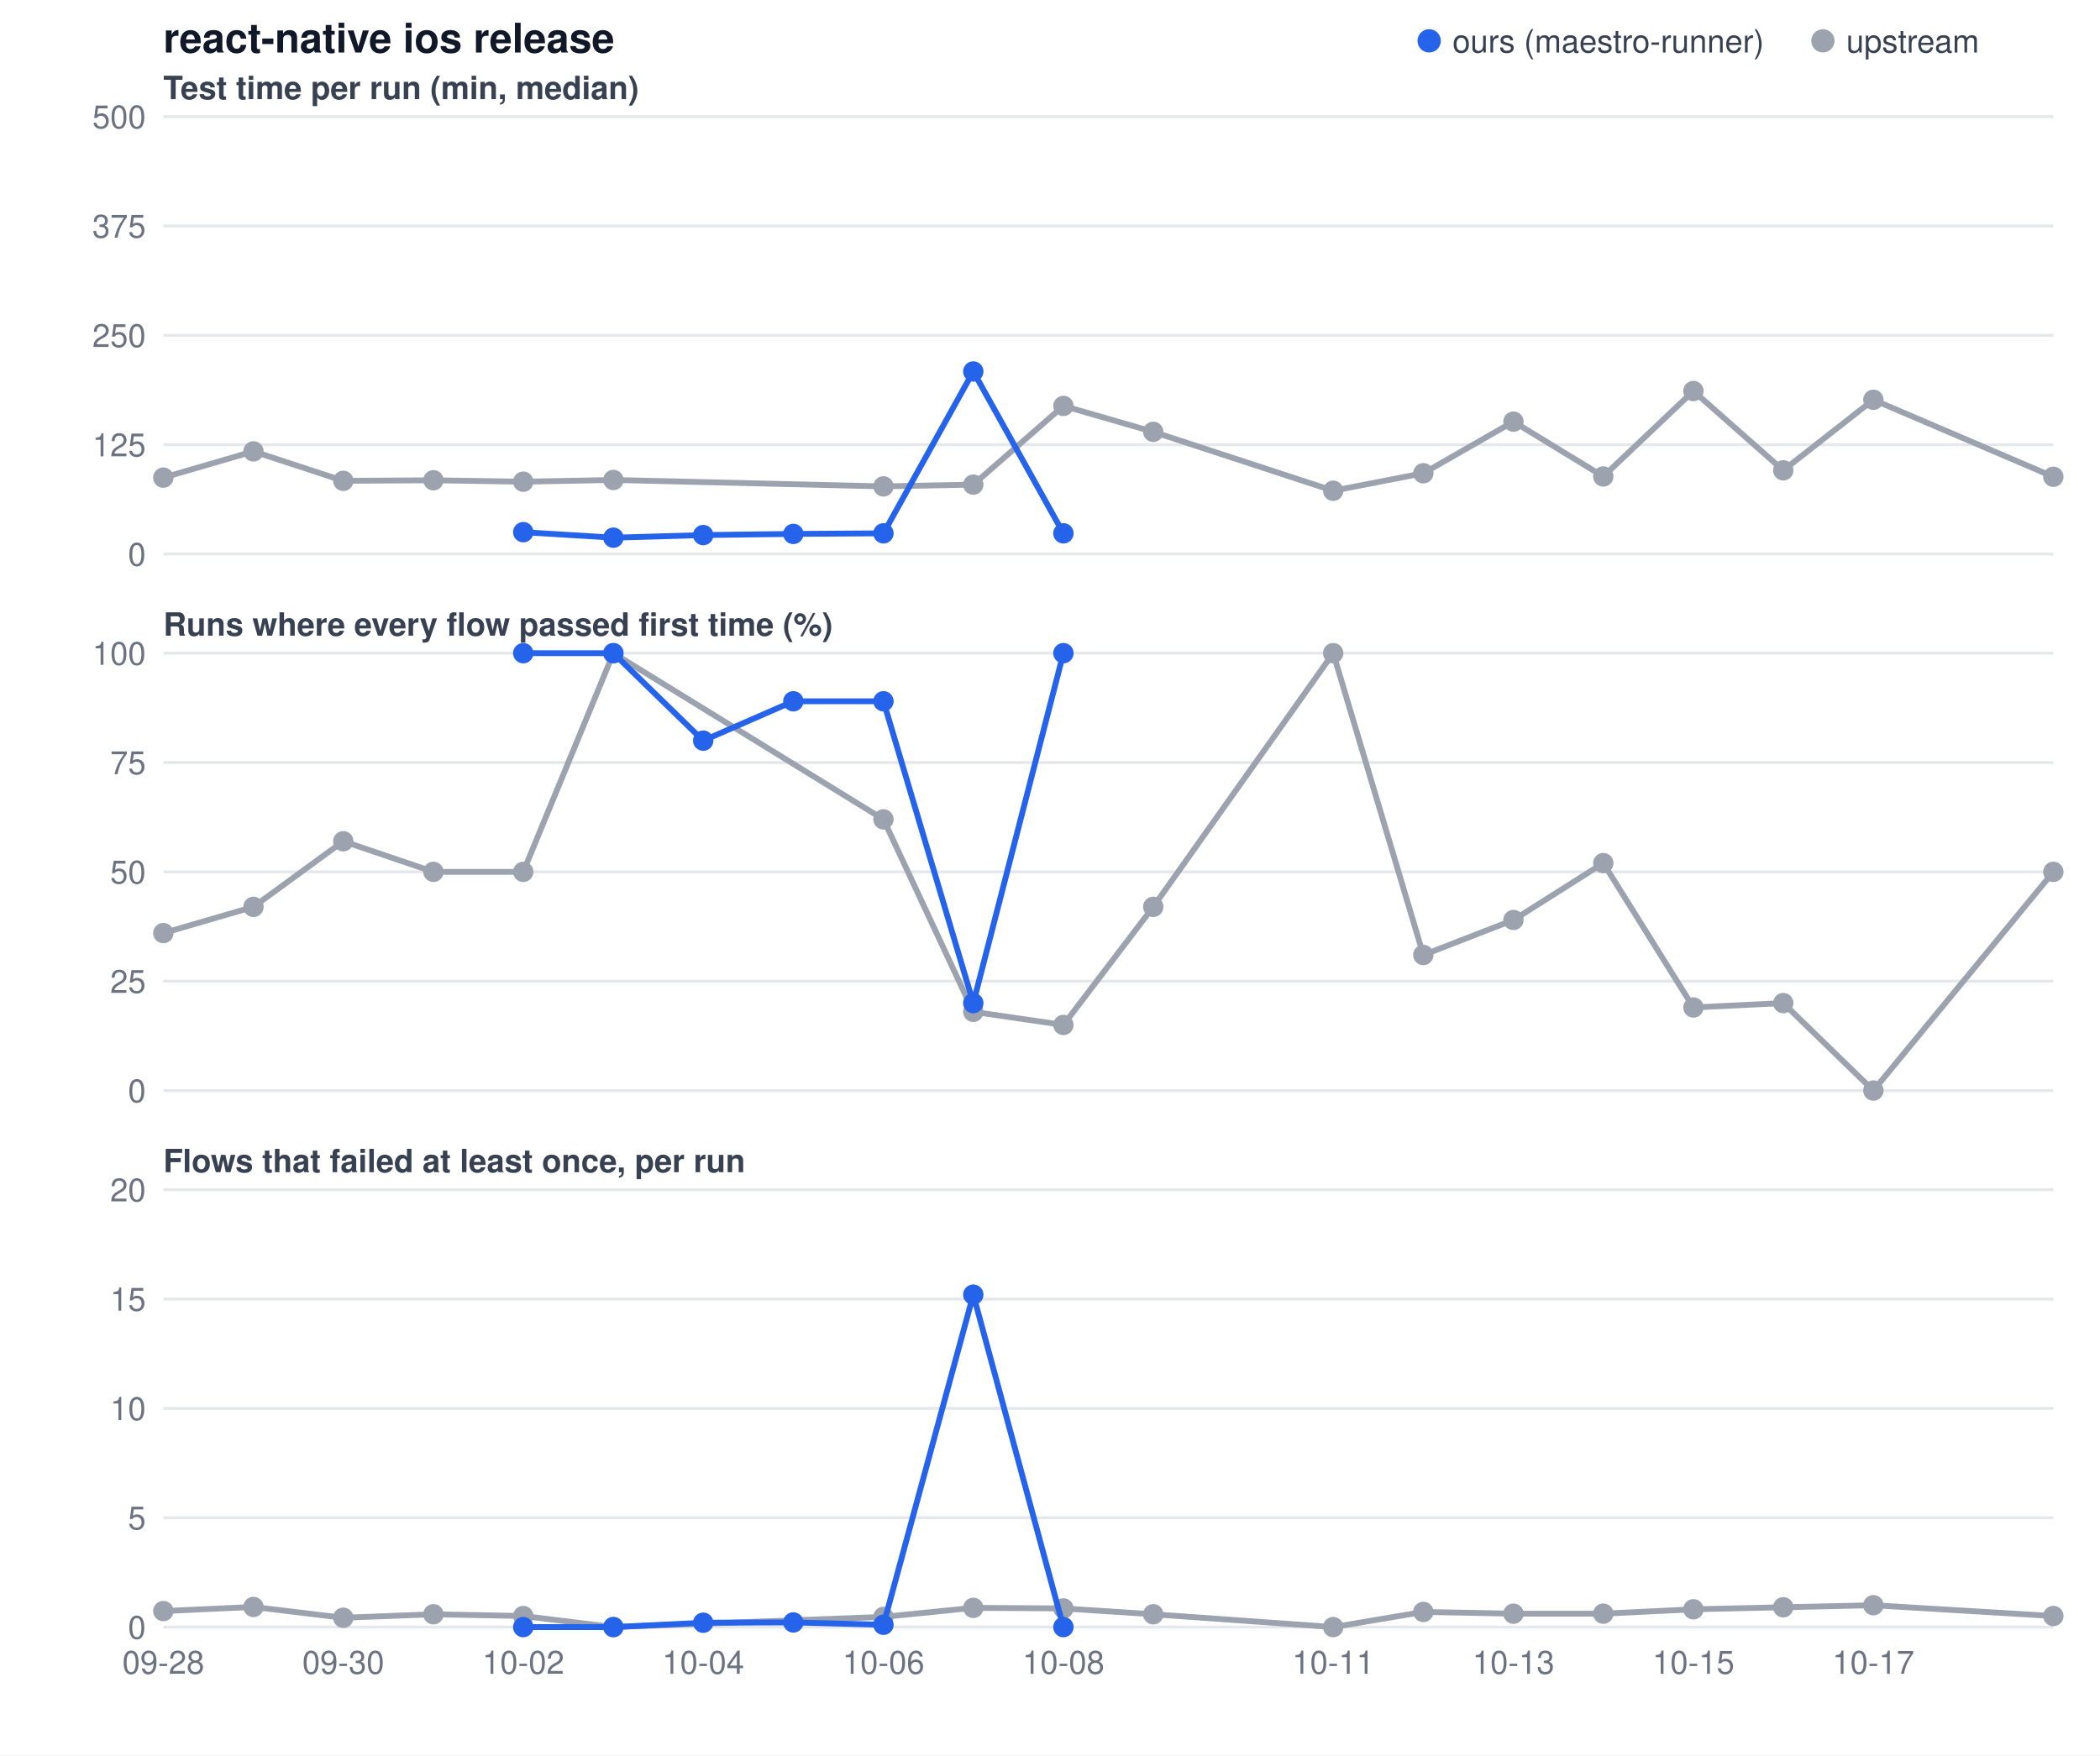
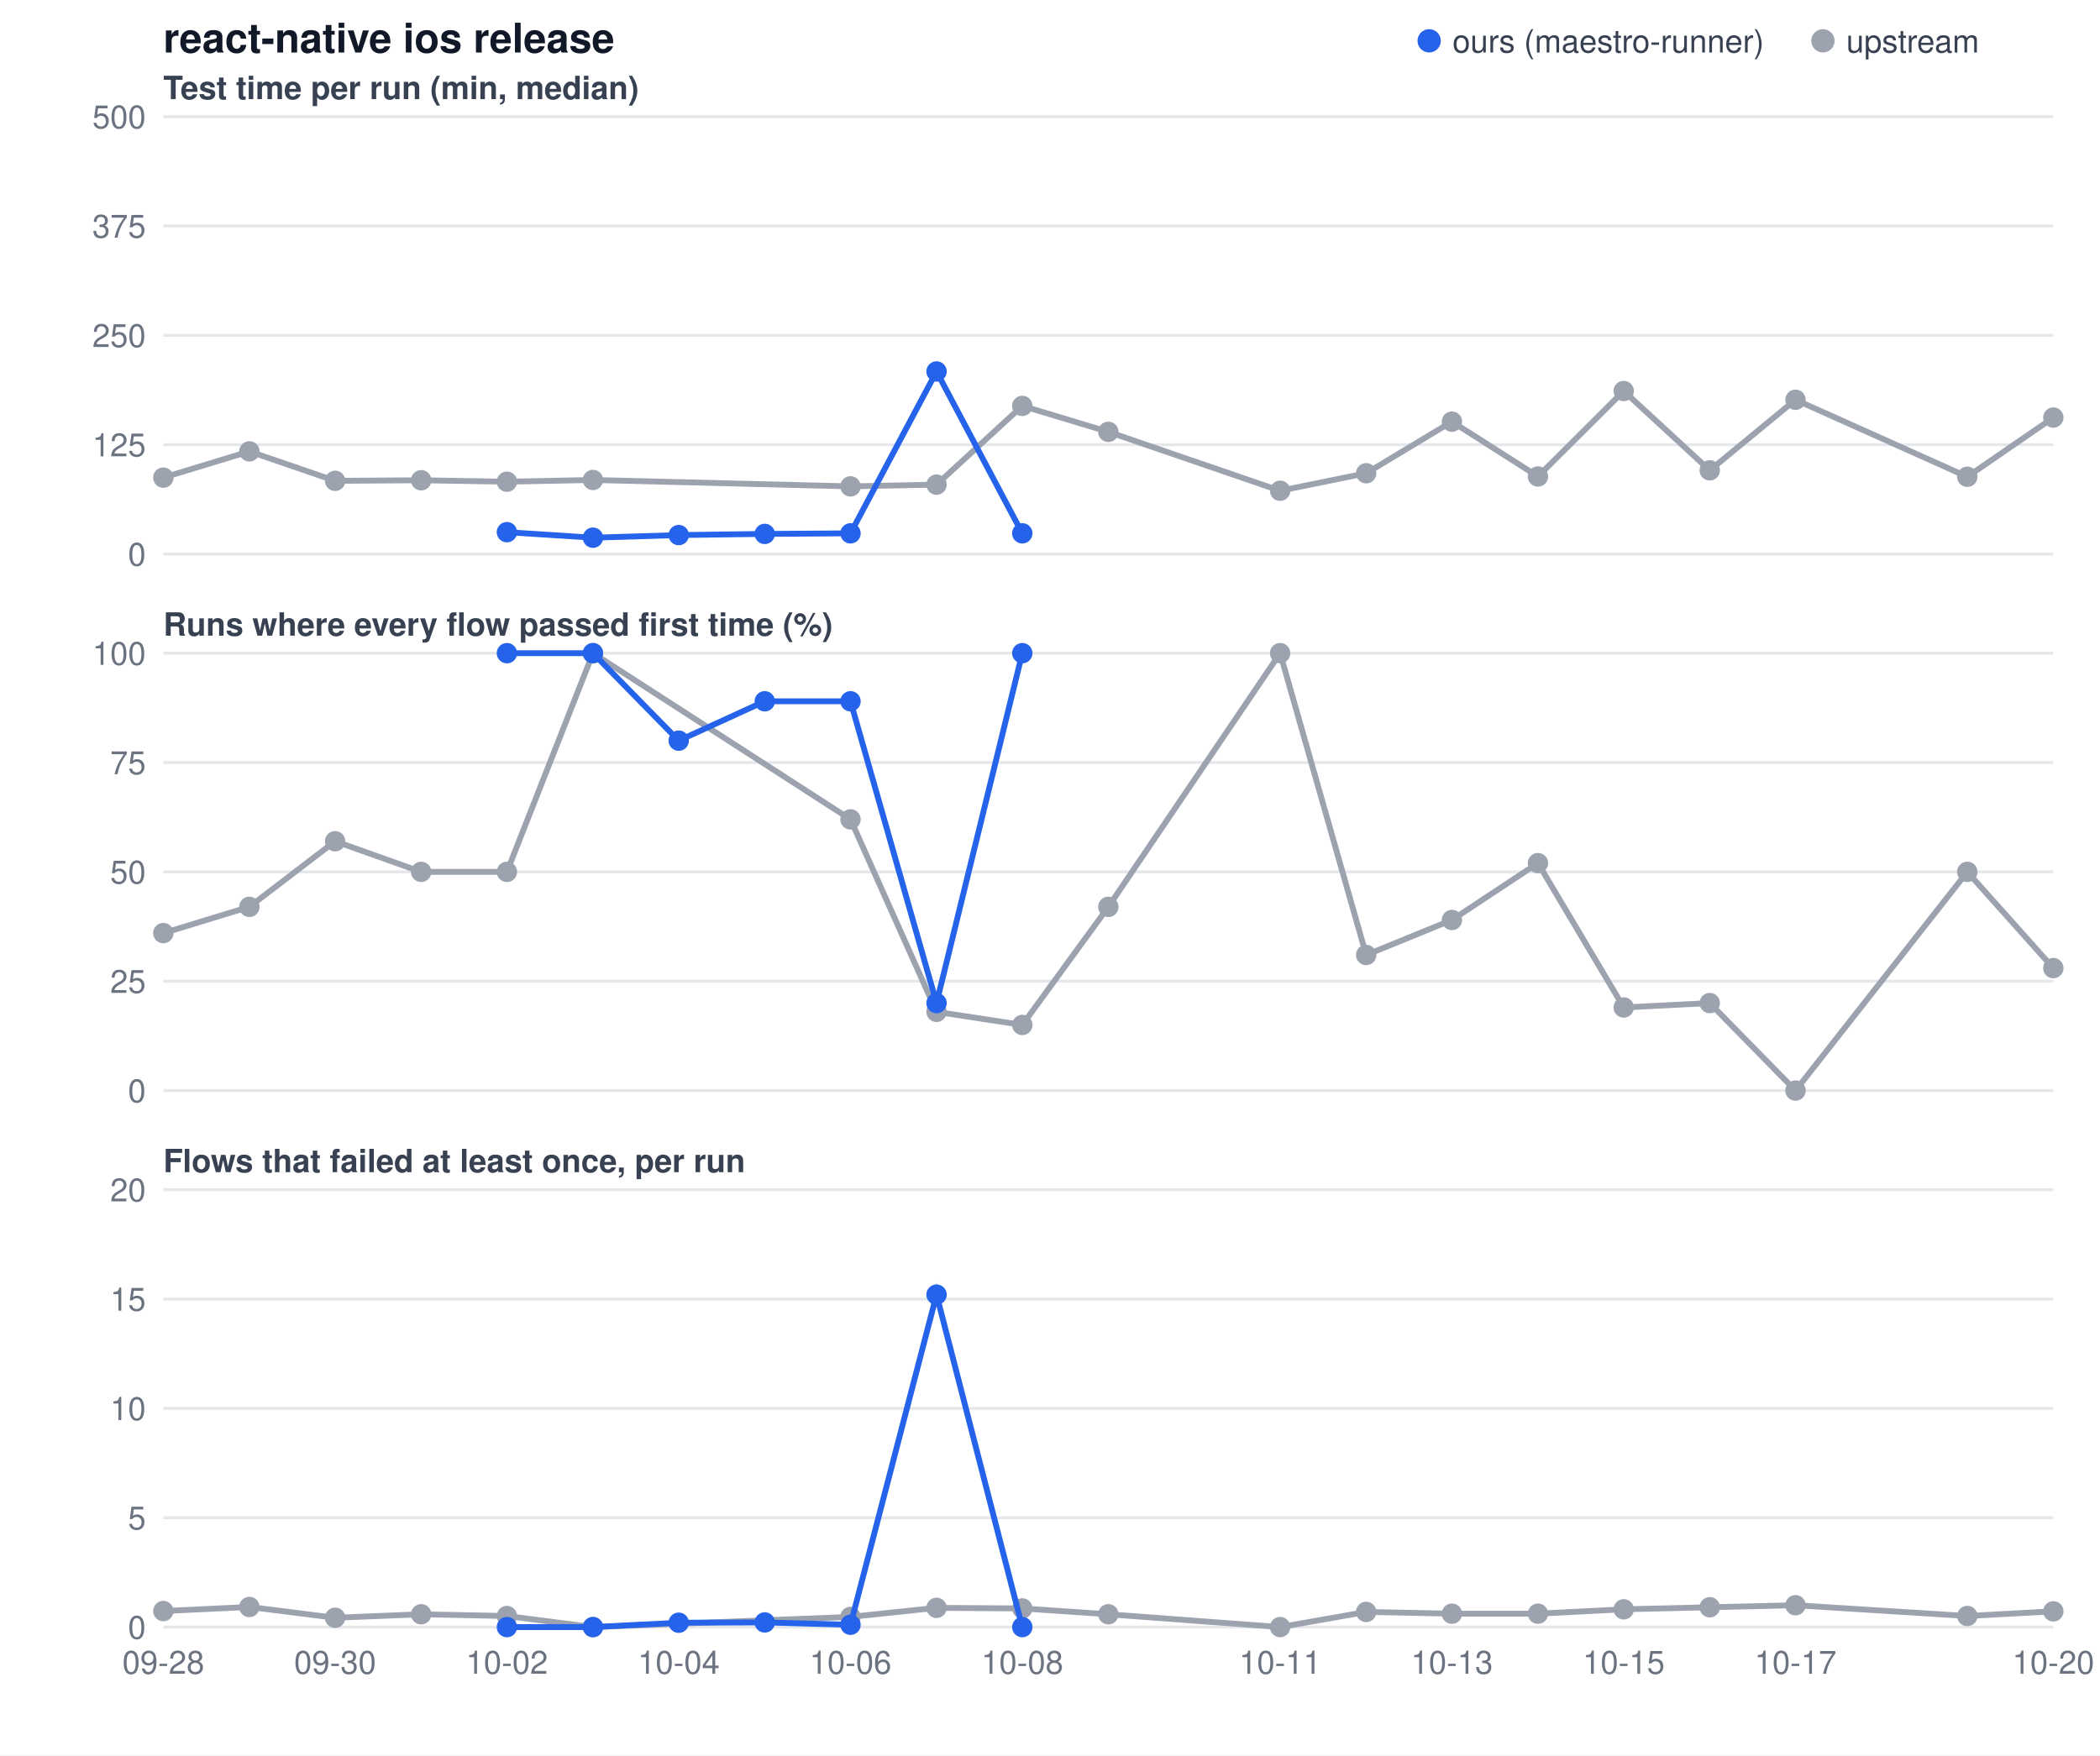
<svg xmlns="http://www.w3.org/2000/svg" width="720" height="602" font-family="-apple-system,Segoe UI,Helvetica,Arial,sans-serif" font-size="11">
  <rect width="100%" height="100%" fill="#ffffff" />
  <text x="56" y="18" font-size="14" font-weight="600" fill="#111827">react-native ios release</text>
  <circle cx="490" cy="14" r="4" fill="#2563eb" />
  <text x="498" y="18" fill="#374151">ours (maestro-runner)</text>
  <circle cx="625" cy="14" r="4" fill="#9ca3af" />
  <text x="633" y="18" fill="#374151">upstream</text>
  <text x="56" y="34" fill="#374151" font-weight="600">Test time per run (min, median)</text>
  <line x1="56" x2="704" y1="190.0" y2="190.0" stroke="#e5e7eb" />
  <text x="50" y="194.0" text-anchor="end" fill="#6b7280">0</text>
  <line x1="56" x2="704" y1="152.5" y2="152.5" stroke="#e5e7eb" />
  <text x="50" y="156.5" text-anchor="end" fill="#6b7280">125</text>
  <line x1="56" x2="704" y1="115.0" y2="115.0" stroke="#e5e7eb" />
  <text x="50" y="119.0" text-anchor="end" fill="#6b7280">250</text>
  <line x1="56" x2="704" y1="77.5" y2="77.5" stroke="#e5e7eb" />
  <text x="50" y="81.5" text-anchor="end" fill="#6b7280">375</text>
  <line x1="56" x2="704" y1="40.0" y2="40.0" stroke="#e5e7eb" />
  <text x="50" y="44.0" text-anchor="end" fill="#6b7280">500</text>
-   <polyline fill="none" stroke="#9ca3af" stroke-width="2" points="56.0,163.8 86.9,154.8 117.7,164.9 148.6,164.7 179.4,165.2 210.3,164.6 302.9,166.8 333.7,166.2 364.6,139.2 395.4,148.1 457.1,168.3 488.0,162.3 518.9,144.6 549.7,163.4 580.6,134.1 611.4,161.3 642.3,137.1 704.0,163.5" />
+   <polyline fill="none" stroke="#9ca3af" stroke-width="2" points="56.0,163.8 85.5,154.8 114.9,164.9 144.4,164.7 173.8,165.2 203.3,164.6 291.6,166.8 321.1,166.2 350.5,139.2 380.0,148.1 438.9,168.3 468.4,162.3 497.8,144.6 527.3,163.4 556.7,134.1 586.2,161.3 615.6,137.1 674.5,163.5 704.0,143.2" />
  <circle cx="56.0" cy="163.8" r="3.5" fill="#9ca3af" />
-   <circle cx="86.9" cy="154.8" r="3.5" fill="#9ca3af" />
-   <circle cx="117.7" cy="164.9" r="3.5" fill="#9ca3af" />
-   <circle cx="148.6" cy="164.7" r="3.5" fill="#9ca3af" />
-   <circle cx="179.4" cy="165.2" r="3.5" fill="#9ca3af" />
-   <circle cx="210.3" cy="164.6" r="3.5" fill="#9ca3af" />
-   <circle cx="302.9" cy="166.8" r="3.5" fill="#9ca3af" />
-   <circle cx="333.7" cy="166.2" r="3.5" fill="#9ca3af" />
-   <circle cx="364.6" cy="139.2" r="3.5" fill="#9ca3af" />
-   <circle cx="395.4" cy="148.1" r="3.5" fill="#9ca3af" />
-   <circle cx="457.1" cy="168.3" r="3.5" fill="#9ca3af" />
-   <circle cx="488.0" cy="162.3" r="3.5" fill="#9ca3af" />
-   <circle cx="518.9" cy="144.6" r="3.5" fill="#9ca3af" />
-   <circle cx="549.7" cy="163.4" r="3.5" fill="#9ca3af" />
-   <circle cx="580.6" cy="134.1" r="3.5" fill="#9ca3af" />
-   <circle cx="611.4" cy="161.3" r="3.5" fill="#9ca3af" />
-   <circle cx="642.3" cy="137.1" r="3.5" fill="#9ca3af" />
-   <circle cx="704.0" cy="163.5" r="3.5" fill="#9ca3af" />
-   <polyline fill="none" stroke="#2563eb" stroke-width="2" points="179.4,182.5 210.3,184.4 241.1,183.5 272.0,183.1 302.9,182.9 333.7,127.4 364.6,182.9" />
-   <circle cx="179.4" cy="182.5" r="3.5" fill="#2563eb" />
-   <circle cx="210.3" cy="184.4" r="3.5" fill="#2563eb" />
-   <circle cx="241.1" cy="183.5" r="3.5" fill="#2563eb" />
-   <circle cx="272.0" cy="183.1" r="3.5" fill="#2563eb" />
-   <circle cx="302.9" cy="182.9" r="3.5" fill="#2563eb" />
-   <circle cx="333.7" cy="127.4" r="3.5" fill="#2563eb" />
-   <circle cx="364.6" cy="182.9" r="3.5" fill="#2563eb" />
+   <circle cx="85.5" cy="154.8" r="3.5" fill="#9ca3af" />
+   <circle cx="114.9" cy="164.9" r="3.5" fill="#9ca3af" />
+   <circle cx="144.4" cy="164.7" r="3.5" fill="#9ca3af" />
+   <circle cx="173.8" cy="165.2" r="3.5" fill="#9ca3af" />
+   <circle cx="203.3" cy="164.6" r="3.5" fill="#9ca3af" />
+   <circle cx="291.6" cy="166.8" r="3.5" fill="#9ca3af" />
+   <circle cx="321.1" cy="166.2" r="3.5" fill="#9ca3af" />
+   <circle cx="350.5" cy="139.2" r="3.5" fill="#9ca3af" />
+   <circle cx="380.0" cy="148.1" r="3.5" fill="#9ca3af" />
+   <circle cx="438.9" cy="168.3" r="3.5" fill="#9ca3af" />
+   <circle cx="468.4" cy="162.3" r="3.5" fill="#9ca3af" />
+   <circle cx="497.8" cy="144.6" r="3.5" fill="#9ca3af" />
+   <circle cx="527.3" cy="163.4" r="3.5" fill="#9ca3af" />
+   <circle cx="556.7" cy="134.1" r="3.5" fill="#9ca3af" />
+   <circle cx="586.2" cy="161.3" r="3.5" fill="#9ca3af" />
+   <circle cx="615.6" cy="137.1" r="3.5" fill="#9ca3af" />
+   <circle cx="674.5" cy="163.5" r="3.5" fill="#9ca3af" />
+   <circle cx="704.0" cy="143.2" r="3.5" fill="#9ca3af" />
+   <polyline fill="none" stroke="#2563eb" stroke-width="2" points="173.8,182.5 203.3,184.4 232.7,183.5 262.2,183.1 291.6,182.9 321.1,127.4 350.5,182.9" />
+   <circle cx="173.8" cy="182.5" r="3.5" fill="#2563eb" />
+   <circle cx="203.3" cy="184.4" r="3.5" fill="#2563eb" />
+   <circle cx="232.7" cy="183.5" r="3.5" fill="#2563eb" />
+   <circle cx="262.2" cy="183.1" r="3.5" fill="#2563eb" />
+   <circle cx="291.6" cy="182.9" r="3.5" fill="#2563eb" />
+   <circle cx="321.1" cy="127.4" r="3.5" fill="#2563eb" />
+   <circle cx="350.5" cy="182.9" r="3.5" fill="#2563eb" />
  <text x="56" y="218" fill="#374151" font-weight="600">Runs where every flow passed first time (%)</text>
  <line x1="56" x2="704" y1="374.0" y2="374.0" stroke="#e5e7eb" />
  <text x="50" y="378.0" text-anchor="end" fill="#6b7280">0</text>
  <line x1="56" x2="704" y1="336.5" y2="336.5" stroke="#e5e7eb" />
  <text x="50" y="340.5" text-anchor="end" fill="#6b7280">25</text>
  <line x1="56" x2="704" y1="299.0" y2="299.0" stroke="#e5e7eb" />
  <text x="50" y="303.0" text-anchor="end" fill="#6b7280">50</text>
  <line x1="56" x2="704" y1="261.5" y2="261.5" stroke="#e5e7eb" />
  <text x="50" y="265.5" text-anchor="end" fill="#6b7280">75</text>
  <line x1="56" x2="704" y1="224.0" y2="224.0" stroke="#e5e7eb" />
  <text x="50" y="228.0" text-anchor="end" fill="#6b7280">100</text>
-   <polyline fill="none" stroke="#9ca3af" stroke-width="2" points="56.0,320.0 86.9,311.0 117.7,288.5 148.6,299.0 179.4,299.0 210.3,224.0 302.9,281.0 333.7,347.0 364.6,351.5 395.4,311.0 457.1,224.0 488.0,327.5 518.9,315.5 549.7,296.0 580.6,345.5 611.4,344.0 642.3,374.0 704.0,299.0" />
+   <polyline fill="none" stroke="#9ca3af" stroke-width="2" points="56.0,320.0 85.5,311.0 114.9,288.5 144.4,299.0 173.8,299.0 203.3,224.0 291.6,281.0 321.1,347.0 350.5,351.5 380.0,311.0 438.9,224.0 468.4,327.5 497.8,315.5 527.3,296.0 556.7,345.5 586.2,344.0 615.6,374.0 674.5,299.0 704.0,332.0" />
  <circle cx="56.0" cy="320.0" r="3.5" fill="#9ca3af" />
-   <circle cx="86.9" cy="311.0" r="3.5" fill="#9ca3af" />
-   <circle cx="117.7" cy="288.5" r="3.5" fill="#9ca3af" />
-   <circle cx="148.6" cy="299.0" r="3.5" fill="#9ca3af" />
-   <circle cx="179.4" cy="299.0" r="3.5" fill="#9ca3af" />
-   <circle cx="210.3" cy="224.0" r="3.5" fill="#9ca3af" />
-   <circle cx="302.9" cy="281.0" r="3.5" fill="#9ca3af" />
-   <circle cx="333.7" cy="347.0" r="3.5" fill="#9ca3af" />
-   <circle cx="364.6" cy="351.5" r="3.5" fill="#9ca3af" />
-   <circle cx="395.4" cy="311.0" r="3.5" fill="#9ca3af" />
-   <circle cx="457.1" cy="224.0" r="3.5" fill="#9ca3af" />
-   <circle cx="488.0" cy="327.5" r="3.5" fill="#9ca3af" />
-   <circle cx="518.9" cy="315.5" r="3.5" fill="#9ca3af" />
-   <circle cx="549.7" cy="296.0" r="3.5" fill="#9ca3af" />
-   <circle cx="580.6" cy="345.5" r="3.5" fill="#9ca3af" />
-   <circle cx="611.4" cy="344.0" r="3.5" fill="#9ca3af" />
-   <circle cx="642.3" cy="374.0" r="3.5" fill="#9ca3af" />
-   <circle cx="704.0" cy="299.0" r="3.5" fill="#9ca3af" />
-   <polyline fill="none" stroke="#2563eb" stroke-width="2" points="179.4,224.0 210.3,224.0 241.1,254.0 272.0,240.5 302.9,240.5 333.7,344.0 364.6,224.0" />
-   <circle cx="179.4" cy="224.0" r="3.5" fill="#2563eb" />
-   <circle cx="210.3" cy="224.0" r="3.5" fill="#2563eb" />
-   <circle cx="241.1" cy="254.0" r="3.5" fill="#2563eb" />
-   <circle cx="272.0" cy="240.5" r="3.5" fill="#2563eb" />
-   <circle cx="302.9" cy="240.5" r="3.5" fill="#2563eb" />
-   <circle cx="333.7" cy="344.0" r="3.5" fill="#2563eb" />
-   <circle cx="364.6" cy="224.0" r="3.5" fill="#2563eb" />
+   <circle cx="85.5" cy="311.0" r="3.5" fill="#9ca3af" />
+   <circle cx="114.9" cy="288.5" r="3.5" fill="#9ca3af" />
+   <circle cx="144.4" cy="299.0" r="3.5" fill="#9ca3af" />
+   <circle cx="173.8" cy="299.0" r="3.5" fill="#9ca3af" />
+   <circle cx="203.3" cy="224.0" r="3.5" fill="#9ca3af" />
+   <circle cx="291.6" cy="281.0" r="3.5" fill="#9ca3af" />
+   <circle cx="321.1" cy="347.0" r="3.5" fill="#9ca3af" />
+   <circle cx="350.5" cy="351.5" r="3.5" fill="#9ca3af" />
+   <circle cx="380.0" cy="311.0" r="3.5" fill="#9ca3af" />
+   <circle cx="438.9" cy="224.0" r="3.5" fill="#9ca3af" />
+   <circle cx="468.4" cy="327.5" r="3.5" fill="#9ca3af" />
+   <circle cx="497.8" cy="315.5" r="3.5" fill="#9ca3af" />
+   <circle cx="527.3" cy="296.0" r="3.5" fill="#9ca3af" />
+   <circle cx="556.7" cy="345.5" r="3.5" fill="#9ca3af" />
+   <circle cx="586.2" cy="344.0" r="3.5" fill="#9ca3af" />
+   <circle cx="615.6" cy="374.0" r="3.5" fill="#9ca3af" />
+   <circle cx="674.5" cy="299.0" r="3.5" fill="#9ca3af" />
+   <circle cx="704.0" cy="332.0" r="3.5" fill="#9ca3af" />
+   <polyline fill="none" stroke="#2563eb" stroke-width="2" points="173.8,224.0 203.3,224.0 232.7,254.0 262.2,240.5 291.6,240.5 321.1,344.0 350.5,224.0" />
+   <circle cx="173.8" cy="224.0" r="3.5" fill="#2563eb" />
+   <circle cx="203.3" cy="224.0" r="3.5" fill="#2563eb" />
+   <circle cx="232.7" cy="254.0" r="3.5" fill="#2563eb" />
+   <circle cx="262.2" cy="240.5" r="3.5" fill="#2563eb" />
+   <circle cx="291.6" cy="240.5" r="3.5" fill="#2563eb" />
+   <circle cx="321.1" cy="344.0" r="3.5" fill="#2563eb" />
+   <circle cx="350.5" cy="224.0" r="3.5" fill="#2563eb" />
  <text x="56" y="402" fill="#374151" font-weight="600">Flows that failed at least once, per run</text>
  <line x1="56" x2="704" y1="558.0" y2="558.0" stroke="#e5e7eb" />
  <text x="50" y="562.0" text-anchor="end" fill="#6b7280">0</text>
  <line x1="56" x2="704" y1="520.5" y2="520.5" stroke="#e5e7eb" />
  <text x="50" y="524.5" text-anchor="end" fill="#6b7280">5</text>
  <line x1="56" x2="704" y1="483.0" y2="483.0" stroke="#e5e7eb" />
  <text x="50" y="487.0" text-anchor="end" fill="#6b7280">10</text>
  <line x1="56" x2="704" y1="445.5" y2="445.5" stroke="#e5e7eb" />
  <text x="50" y="449.5" text-anchor="end" fill="#6b7280">15</text>
  <line x1="56" x2="704" y1="408.0" y2="408.0" stroke="#e5e7eb" />
  <text x="50" y="412.0" text-anchor="end" fill="#6b7280">20</text>
-   <polyline fill="none" stroke="#9ca3af" stroke-width="2" points="56.0,552.5 86.9,551.1 117.7,554.8 148.6,553.6 179.4,554.2 210.3,558.0 302.9,554.5 333.7,551.4 364.6,551.6 395.4,553.6 457.1,558.0 488.0,552.8 518.9,553.4 549.7,553.4 580.6,551.9 611.4,551.2 642.3,550.5 704.0,554.2" />
+   <polyline fill="none" stroke="#9ca3af" stroke-width="2" points="56.0,552.5 85.5,551.1 114.9,554.8 144.4,553.6 173.8,554.2 203.3,558.0 291.6,554.5 321.1,551.4 350.5,551.6 380.0,553.6 438.9,558.0 468.4,552.8 497.8,553.4 527.3,553.4 556.7,551.9 586.2,551.2 615.6,550.5 674.5,554.2 704.0,552.6" />
  <circle cx="56.0" cy="552.5" r="3.5" fill="#9ca3af" />
-   <circle cx="86.9" cy="551.1" r="3.5" fill="#9ca3af" />
-   <circle cx="117.7" cy="554.8" r="3.5" fill="#9ca3af" />
-   <circle cx="148.6" cy="553.6" r="3.5" fill="#9ca3af" />
-   <circle cx="179.4" cy="554.2" r="3.5" fill="#9ca3af" />
-   <circle cx="210.3" cy="558.0" r="3.5" fill="#9ca3af" />
-   <circle cx="302.9" cy="554.5" r="3.5" fill="#9ca3af" />
-   <circle cx="333.7" cy="551.4" r="3.5" fill="#9ca3af" />
-   <circle cx="364.6" cy="551.6" r="3.5" fill="#9ca3af" />
-   <circle cx="395.4" cy="553.6" r="3.5" fill="#9ca3af" />
-   <circle cx="457.1" cy="558.0" r="3.5" fill="#9ca3af" />
-   <circle cx="488.0" cy="552.8" r="3.5" fill="#9ca3af" />
-   <circle cx="518.9" cy="553.4" r="3.5" fill="#9ca3af" />
-   <circle cx="549.7" cy="553.4" r="3.5" fill="#9ca3af" />
-   <circle cx="580.6" cy="551.9" r="3.5" fill="#9ca3af" />
-   <circle cx="611.4" cy="551.2" r="3.5" fill="#9ca3af" />
-   <circle cx="642.3" cy="550.5" r="3.5" fill="#9ca3af" />
-   <circle cx="704.0" cy="554.2" r="3.5" fill="#9ca3af" />
-   <polyline fill="none" stroke="#2563eb" stroke-width="2" points="179.4,558.0 210.3,558.0 241.1,556.5 272.0,556.4 302.9,557.2 333.7,444.0 364.6,558.0" />
-   <circle cx="179.4" cy="558.0" r="3.5" fill="#2563eb" />
-   <circle cx="210.3" cy="558.0" r="3.5" fill="#2563eb" />
-   <circle cx="241.1" cy="556.5" r="3.5" fill="#2563eb" />
-   <circle cx="272.0" cy="556.4" r="3.5" fill="#2563eb" />
-   <circle cx="302.9" cy="557.2" r="3.5" fill="#2563eb" />
-   <circle cx="333.7" cy="444.0" r="3.5" fill="#2563eb" />
-   <circle cx="364.6" cy="558.0" r="3.5" fill="#2563eb" />
+   <circle cx="85.5" cy="551.1" r="3.5" fill="#9ca3af" />
+   <circle cx="114.9" cy="554.8" r="3.5" fill="#9ca3af" />
+   <circle cx="144.4" cy="553.6" r="3.5" fill="#9ca3af" />
+   <circle cx="173.8" cy="554.2" r="3.5" fill="#9ca3af" />
+   <circle cx="203.3" cy="558.0" r="3.5" fill="#9ca3af" />
+   <circle cx="291.6" cy="554.5" r="3.5" fill="#9ca3af" />
+   <circle cx="321.1" cy="551.4" r="3.5" fill="#9ca3af" />
+   <circle cx="350.5" cy="551.6" r="3.5" fill="#9ca3af" />
+   <circle cx="380.0" cy="553.6" r="3.5" fill="#9ca3af" />
+   <circle cx="438.9" cy="558.0" r="3.5" fill="#9ca3af" />
+   <circle cx="468.4" cy="552.8" r="3.5" fill="#9ca3af" />
+   <circle cx="497.8" cy="553.4" r="3.5" fill="#9ca3af" />
+   <circle cx="527.3" cy="553.4" r="3.5" fill="#9ca3af" />
+   <circle cx="556.7" cy="551.9" r="3.5" fill="#9ca3af" />
+   <circle cx="586.2" cy="551.2" r="3.5" fill="#9ca3af" />
+   <circle cx="615.6" cy="550.5" r="3.5" fill="#9ca3af" />
+   <circle cx="674.5" cy="554.2" r="3.5" fill="#9ca3af" />
+   <circle cx="704.0" cy="552.6" r="3.5" fill="#9ca3af" />
+   <polyline fill="none" stroke="#2563eb" stroke-width="2" points="173.8,558.0 203.3,558.0 232.7,556.5 262.2,556.4 291.6,557.2 321.1,444.0 350.5,558.0" />
+   <circle cx="173.8" cy="558.0" r="3.5" fill="#2563eb" />
+   <circle cx="203.3" cy="558.0" r="3.5" fill="#2563eb" />
+   <circle cx="232.7" cy="556.5" r="3.5" fill="#2563eb" />
+   <circle cx="262.2" cy="556.4" r="3.5" fill="#2563eb" />
+   <circle cx="291.6" cy="557.2" r="3.5" fill="#2563eb" />
+   <circle cx="321.1" cy="444.0" r="3.5" fill="#2563eb" />
+   <circle cx="350.5" cy="558.0" r="3.5" fill="#2563eb" />
  <text x="56.0" y="574" text-anchor="middle" fill="#6b7280">09-28</text>
-   <text x="117.7" y="574" text-anchor="middle" fill="#6b7280">09-30</text>
-   <text x="179.4" y="574" text-anchor="middle" fill="#6b7280">10-02</text>
-   <text x="241.1" y="574" text-anchor="middle" fill="#6b7280">10-04</text>
-   <text x="302.9" y="574" text-anchor="middle" fill="#6b7280">10-06</text>
-   <text x="364.6" y="574" text-anchor="middle" fill="#6b7280">10-08</text>
-   <text x="457.1" y="574" text-anchor="middle" fill="#6b7280">10-11</text>
-   <text x="518.9" y="574" text-anchor="middle" fill="#6b7280">10-13</text>
-   <text x="580.6" y="574" text-anchor="middle" fill="#6b7280">10-15</text>
-   <text x="642.3" y="574" text-anchor="middle" fill="#6b7280">10-17</text>
+   <text x="114.9" y="574" text-anchor="middle" fill="#6b7280">09-30</text>
+   <text x="173.8" y="574" text-anchor="middle" fill="#6b7280">10-02</text>
+   <text x="232.7" y="574" text-anchor="middle" fill="#6b7280">10-04</text>
+   <text x="291.6" y="574" text-anchor="middle" fill="#6b7280">10-06</text>
+   <text x="350.5" y="574" text-anchor="middle" fill="#6b7280">10-08</text>
+   <text x="438.9" y="574" text-anchor="middle" fill="#6b7280">10-11</text>
+   <text x="497.8" y="574" text-anchor="middle" fill="#6b7280">10-13</text>
+   <text x="556.7" y="574" text-anchor="middle" fill="#6b7280">10-15</text>
+   <text x="615.6" y="574" text-anchor="middle" fill="#6b7280">10-17</text>
+   <text x="704.0" y="574" text-anchor="middle" fill="#6b7280">10-20</text>
</svg>
